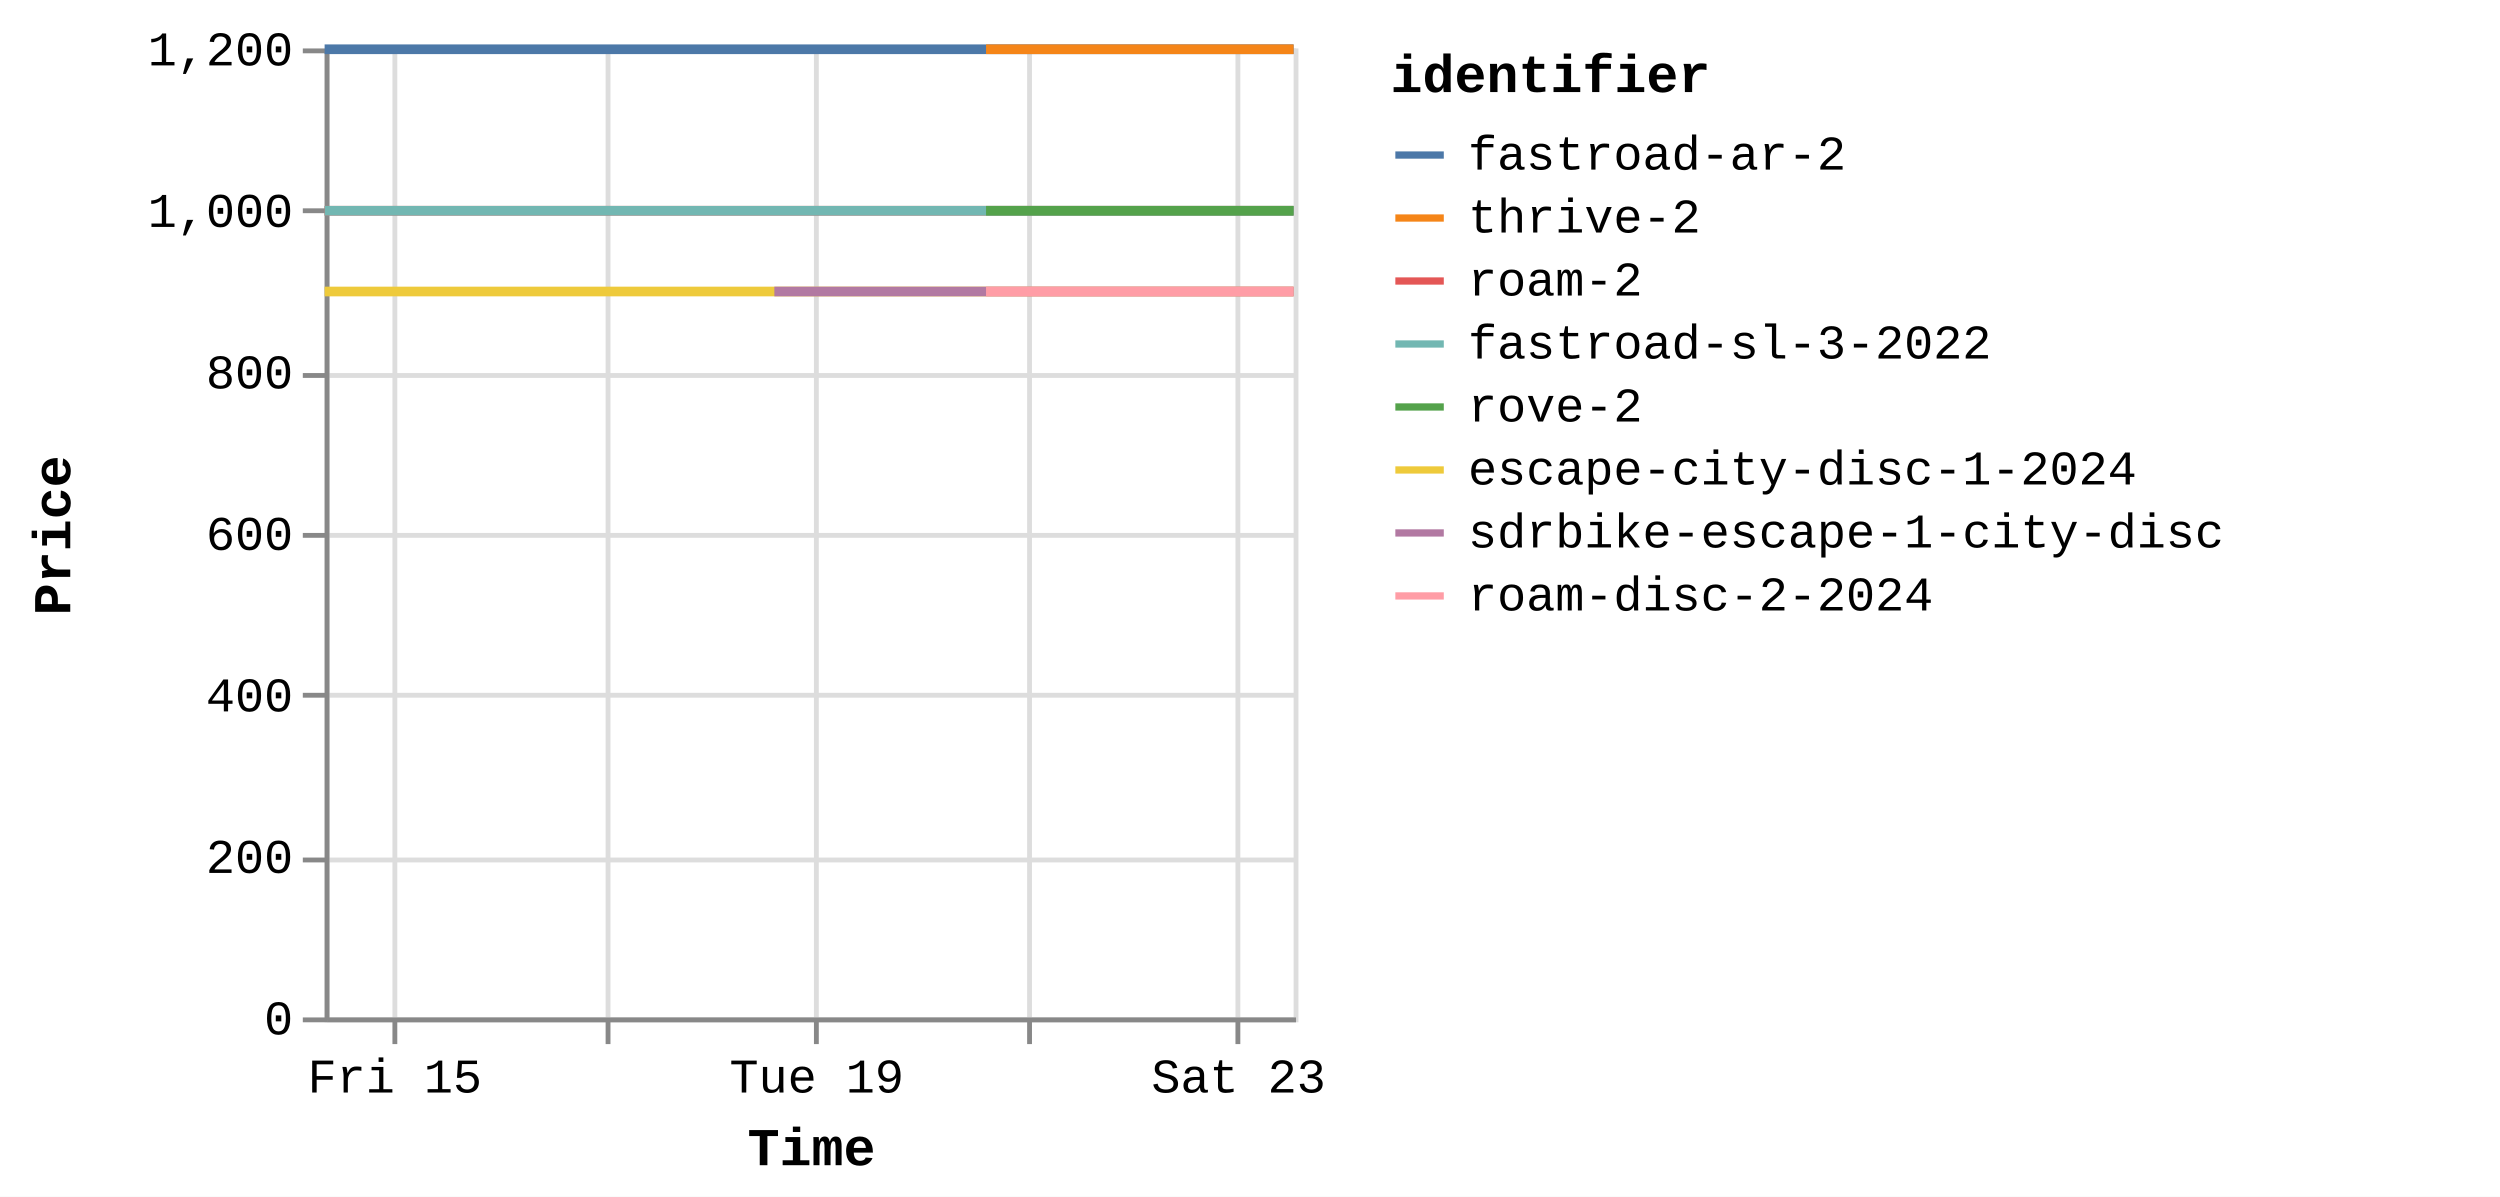
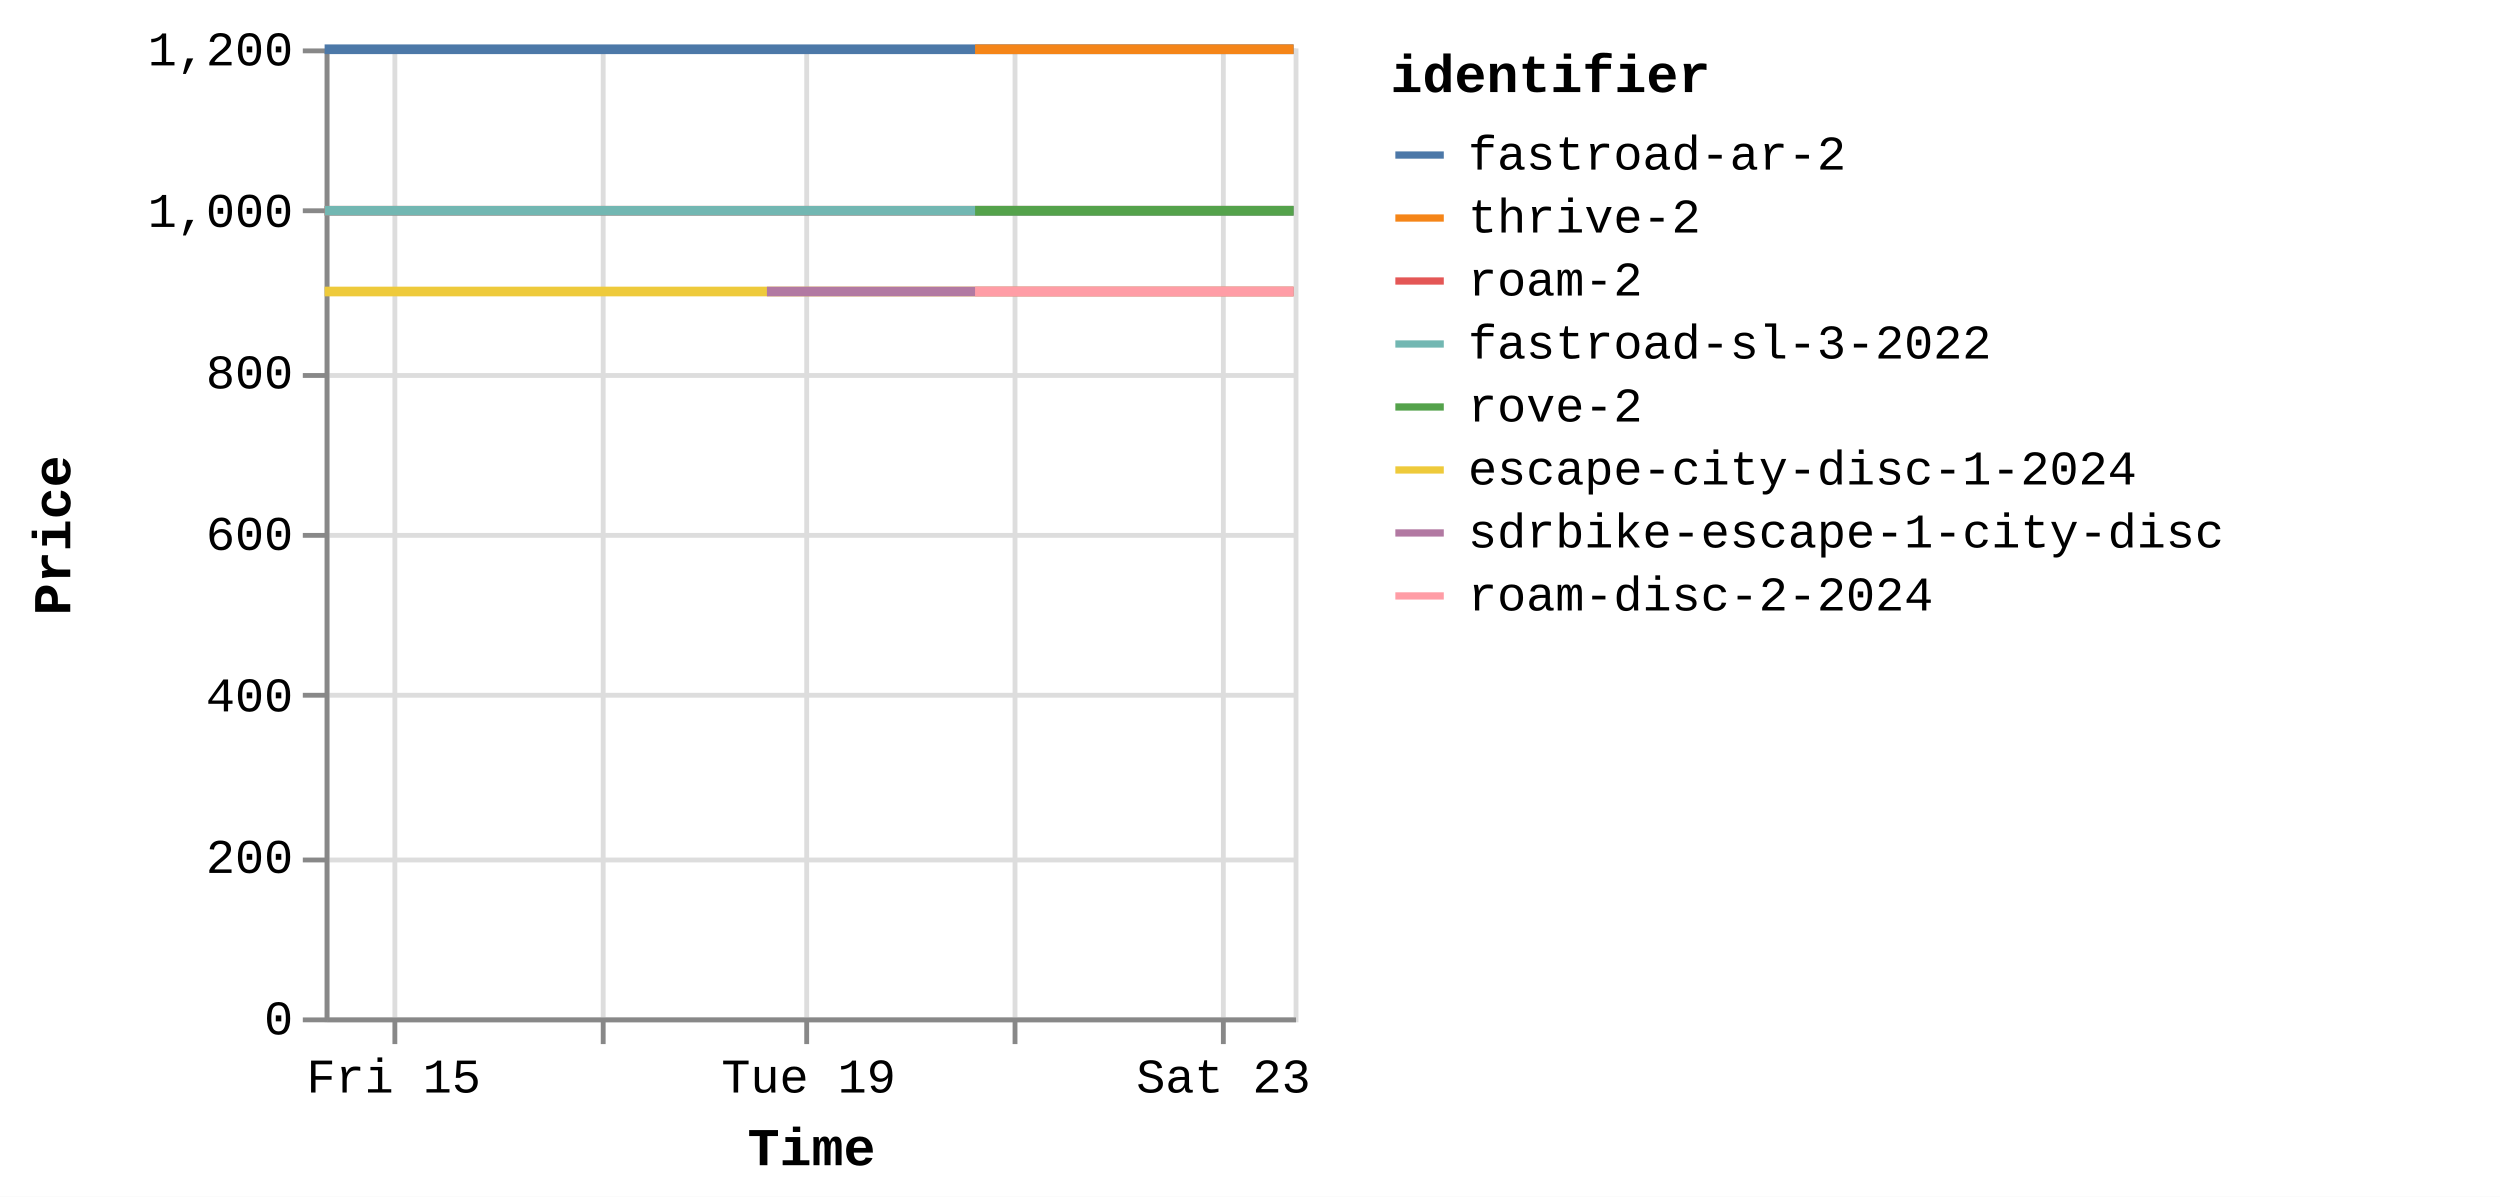
<svg xmlns="http://www.w3.org/2000/svg" version="1.1" class="marks" width="516" height="247" viewBox="0 0 516 247">
  <rect width="516" height="247" fill="white" />
  <g fill="none" stroke-miterlimit="10" transform="translate(67,10)">
    <g class="mark-group role-frame root" role="graphics-object" aria-roledescription="group mark container">
      <g transform="translate(0,0)">
        <path class="background" aria-hidden="true" d="M0.5,0.5h200v200h-200Z" stroke="#ddd" />
        <g>
          <g class="mark-group role-axis" aria-hidden="true">
            <g transform="translate(0.5,200.5)">
              <path class="background" aria-hidden="true" d="M0,0h0v0h0Z" pointer-events="none" />
              <g>
                <g class="mark-rule role-axis-grid" pointer-events="none">
                  <line transform="translate(14,-200)" x2="0" y2="200" stroke="#ddd" stroke-width="1" opacity="1" />
-                   <line transform="translate(58,-200)" x2="0" y2="200" stroke="#ddd" stroke-width="1" opacity="1" />
-                   <line transform="translate(101,-200)" x2="0" y2="200" stroke="#ddd" stroke-width="1" opacity="1" />
-                   <line transform="translate(145,-200)" x2="0" y2="200" stroke="#ddd" stroke-width="1" opacity="1" />
-                   <line transform="translate(188,-200)" x2="0" y2="200" stroke="#ddd" stroke-width="1" opacity="1" />
+                   <line transform="translate(57,-200)" x2="0" y2="200" stroke="#ddd" stroke-width="1" opacity="1" />
+                   <line transform="translate(99,-200)" x2="0" y2="200" stroke="#ddd" stroke-width="1" opacity="1" />
+                   <line transform="translate(142,-200)" x2="0" y2="200" stroke="#ddd" stroke-width="1" opacity="1" />
+                   <line transform="translate(185,-200)" x2="0" y2="200" stroke="#ddd" stroke-width="1" opacity="1" />
                </g>
              </g>
              <path class="foreground" aria-hidden="true" d="" pointer-events="none" display="none" />
            </g>
          </g>
          <g class="mark-group role-axis" aria-hidden="true">
            <g transform="translate(0.5,0.5)">
              <path class="background" aria-hidden="true" d="M0,0h0v0h0Z" pointer-events="none" />
              <g>
                <g class="mark-rule role-axis-grid" pointer-events="none">
                  <line transform="translate(0,200)" x2="200" y2="0" stroke="#ddd" stroke-width="1" opacity="1" />
                  <line transform="translate(0,167)" x2="200" y2="0" stroke="#ddd" stroke-width="1" opacity="1" />
                  <line transform="translate(0,133)" x2="200" y2="0" stroke="#ddd" stroke-width="1" opacity="1" />
                  <line transform="translate(0,100)" x2="200" y2="0" stroke="#ddd" stroke-width="1" opacity="1" />
                  <line transform="translate(0,67)" x2="200" y2="0" stroke="#ddd" stroke-width="1" opacity="1" />
                  <line transform="translate(0,33)" x2="200" y2="0" stroke="#ddd" stroke-width="1" opacity="1" />
                  <line transform="translate(0,0)" x2="200" y2="0" stroke="#ddd" stroke-width="1" opacity="1" />
                </g>
              </g>
              <path class="foreground" aria-hidden="true" d="" pointer-events="none" display="none" />
            </g>
          </g>
-           <g class="mark-group role-axis" role="graphics-symbol" aria-roledescription="axis" aria-label="X-axis titled 'Time' for a time scale with values from Thursday, 14 August 2025, 8:34:48 AM to Saturday, 23 August 2025, 1:04:14 PM">
+           <g class="mark-group role-axis" role="graphics-symbol" aria-roledescription="axis" aria-label="X-axis titled 'Time' for a time scale with values from Thursday, 14 August 2025, 8:34:48 AM to Saturday, 23 August 2025, 4:47:25 PM">
            <g transform="translate(0.5,200.5)">
              <path class="background" aria-hidden="true" d="M0,0h0v0h0Z" pointer-events="none" />
              <g>
                <g class="mark-rule role-axis-tick" pointer-events="none">
                  <line transform="translate(14,0)" x2="0" y2="5" stroke="#888" stroke-width="1" opacity="1" />
-                   <line transform="translate(58,0)" x2="0" y2="5" stroke="#888" stroke-width="1" opacity="1" />
-                   <line transform="translate(101,0)" x2="0" y2="5" stroke="#888" stroke-width="1" opacity="1" />
-                   <line transform="translate(145,0)" x2="0" y2="5" stroke="#888" stroke-width="1" opacity="1" />
-                   <line transform="translate(188,0)" x2="0" y2="5" stroke="#888" stroke-width="1" opacity="1" />
+                   <line transform="translate(57,0)" x2="0" y2="5" stroke="#888" stroke-width="1" opacity="1" />
+                   <line transform="translate(99,0)" x2="0" y2="5" stroke="#888" stroke-width="1" opacity="1" />
+                   <line transform="translate(142,0)" x2="0" y2="5" stroke="#888" stroke-width="1" opacity="1" />
+                   <line transform="translate(185,0)" x2="0" y2="5" stroke="#888" stroke-width="1" opacity="1" />
                </g>
                <g class="mark-text role-axis-label" pointer-events="none">
-                   <text text-anchor="middle" transform="translate(13.98681,15)" font-family="Liberation Mono" font-size="10px" fill="#000" opacity="1">Fri 15</text>
-                   <text text-anchor="middle" transform="translate(57.52611,15)" font-family="Liberation Mono" font-size="10px" fill="#000" opacity="0">Aug 17</text>
-                   <text text-anchor="middle" transform="translate(101.0654,15)" font-family="Liberation Mono" font-size="10px" fill="#000" opacity="1">Tue 19</text>
-                   <text text-anchor="middle" transform="translate(144.6047,15)" font-family="Liberation Mono" font-size="10px" fill="#000" opacity="0">Thu 21</text>
-                   <text text-anchor="middle" transform="translate(188.144,15)" font-family="Liberation Mono" font-size="10px" fill="#000" opacity="1">Sat 23</text>
+                   <text text-anchor="middle" transform="translate(13.75477,15)" font-family="Liberation Mono" font-size="10px" fill="#000" opacity="1">Fri 15</text>
+                   <text text-anchor="middle" transform="translate(56.57174,15)" font-family="Liberation Mono" font-size="10px" fill="#000" opacity="0">Aug 17</text>
+                   <text text-anchor="middle" transform="translate(99.38872,15)" font-family="Liberation Mono" font-size="10px" fill="#000" opacity="1">Tue 19</text>
+                   <text text-anchor="middle" transform="translate(142.2057,15)" font-family="Liberation Mono" font-size="10px" fill="#000" opacity="0">Thu 21</text>
+                   <text text-anchor="middle" transform="translate(185.0227,15)" font-family="Liberation Mono" font-size="10px" fill="#000" opacity="1">Sat 23</text>
                </g>
                <g class="mark-rule role-axis-domain" pointer-events="none">
                  <line transform="translate(0,0)" x2="200" y2="0" stroke="#888" stroke-width="1" opacity="1" />
                </g>
                <g class="mark-text role-axis-title" pointer-events="none">
                  <text text-anchor="middle" transform="translate(100,30)" font-family="Liberation Mono" font-size="11px" font-weight="bold" fill="#000" opacity="1">Time</text>
                </g>
              </g>
              <path class="foreground" aria-hidden="true" d="" pointer-events="none" display="none" />
            </g>
          </g>
          <g class="mark-group role-axis" role="graphics-symbol" aria-roledescription="axis" aria-label="Y-axis titled 'Price' for a linear scale with values from 0 to 1,200">
            <g transform="translate(0.5,0.5)">
              <path class="background" aria-hidden="true" d="M0,0h0v0h0Z" pointer-events="none" />
              <g>
                <g class="mark-rule role-axis-tick" pointer-events="none">
                  <line transform="translate(0,200)" x2="-5" y2="0" stroke="#888" stroke-width="1" opacity="1" />
                  <line transform="translate(0,167)" x2="-5" y2="0" stroke="#888" stroke-width="1" opacity="1" />
                  <line transform="translate(0,133)" x2="-5" y2="0" stroke="#888" stroke-width="1" opacity="1" />
                  <line transform="translate(0,100)" x2="-5" y2="0" stroke="#888" stroke-width="1" opacity="1" />
                  <line transform="translate(0,67)" x2="-5" y2="0" stroke="#888" stroke-width="1" opacity="1" />
                  <line transform="translate(0,33)" x2="-5" y2="0" stroke="#888" stroke-width="1" opacity="1" />
                  <line transform="translate(0,0)" x2="-5" y2="0" stroke="#888" stroke-width="1" opacity="1" />
                </g>
                <g class="mark-text role-axis-label" pointer-events="none">
                  <text text-anchor="end" transform="translate(-7,203)" font-family="Liberation Mono" font-size="10px" fill="#000" opacity="1">0</text>
                  <text text-anchor="end" transform="translate(-7,169.6667)" font-family="Liberation Mono" font-size="10px" fill="#000" opacity="1">200</text>
                  <text text-anchor="end" transform="translate(-7,136.3333)" font-family="Liberation Mono" font-size="10px" fill="#000" opacity="1">400</text>
                  <text text-anchor="end" transform="translate(-7,103)" font-family="Liberation Mono" font-size="10px" fill="#000" opacity="1">600</text>
                  <text text-anchor="end" transform="translate(-7,69.66667)" font-family="Liberation Mono" font-size="10px" fill="#000" opacity="1">800</text>
                  <text text-anchor="end" transform="translate(-7,36.33333)" font-family="Liberation Mono" font-size="10px" fill="#000" opacity="1">1,000</text>
                  <text text-anchor="end" transform="translate(-7,3)" font-family="Liberation Mono" font-size="10px" fill="#000" opacity="1">1,200</text>
                </g>
                <g class="mark-rule role-axis-domain" pointer-events="none">
                  <line transform="translate(0,200)" x2="0" y2="-200" stroke="#888" stroke-width="1" opacity="1" />
                </g>
                <g class="mark-text role-axis-title" pointer-events="none">
                  <text text-anchor="middle" transform="translate(-51,100) rotate(-90) translate(0,-2)" font-family="Liberation Mono" font-size="11px" font-weight="bold" fill="#000" opacity="1">Price</text>
                </g>
              </g>
              <path class="foreground" aria-hidden="true" d="" pointer-events="none" display="none" />
            </g>
          </g>
          <g class="mark-group role-scope pathgroup" role="graphics-object" aria-roledescription="group mark container">
            <g transform="translate(0,0)">
              <path class="background" aria-hidden="true" d="M0,0h200v200h-200Z" />
              <g>
                <g class="mark-line role-mark marks" role="graphics-object" aria-roledescription="line mark container">
-                   <path aria-label="Time: Aug 14, 2025; Price: 899; identifier: escape-city-disc-1-2024" role="graphics-symbol" aria-roledescription="line mark" d="M0,50.167L0.181,50.167L0.324,50.167L4.337,50.167L7.527,50.167L11.106,50.167L18.448,50.167L22.053,50.167L26.035,50.167L29.3,50.167L32.861,50.167L40.148,50.167L43.796,50.167L47.66,50.167L51.028,50.167L54.597,50.167L62.001,50.167L65.558,50.167L69.44,50.167L72.813,50.167L76.395,50.167L83.832,50.167L87.407,50.167L91.418,50.167L92.825,50.167L94.653,50.167L98.144,50.167L105.437,50.167L109.121,50.167L112.988,50.167L116.365,50.167L119.905,50.167L127.214,50.167L130.863,50.167L134.888,50.167L136.515,50.167L138.127,50.167L141.7,50.167L148.97,50.167L152.649,50.167L156.533,50.167L159.911,50.167L163.458,50.167L170.746,50.167L174.413,50.167L178.294,50.167L181.658,50.167L185.216,50.167L192.499,50.167L196.148,50.167L199.996,50.167" stroke="#eeca3b" stroke-width="2" />
-                 </g>
-               </g>
-               <path class="foreground" aria-hidden="true" d="" display="none" />
-             </g>
-             <g transform="translate(0,0)">
-               <path class="background" aria-hidden="true" d="M0,0h200v200h-200Z" />
-               <g>
-                 <g class="mark-line role-mark marks" role="graphics-object" aria-roledescription="line mark container">
-                   <path aria-label="Time: Aug 14, 2025; Price: 999; identifier: roam-2" role="graphics-symbol" aria-roledescription="line mark" d="M0,33.5L0.181,33.5L0.324,33.5L4.338,33.5L7.528,33.5L11.106,33.5L18.449,33.5L22.054,33.5L26.035,33.5L29.301,33.5L32.862,33.5L40.148,33.5L43.796,33.5L47.661,33.5L51.028,33.5L54.632,33.5L62.001,33.5L65.558,33.5L69.441,33.5L72.814,33.5L76.396,33.5L83.833,33.5L87.408,33.5L91.418,33.5L92.826,33.5L94.653,33.5L98.144,33.5L105.437,33.5L109.122,33.5L112.989,33.5L116.366,33.5L119.906,33.5L127.214,33.5L130.864,33.5L134.888,33.5L136.516,33.5L138.128,33.5L141.701,33.5L148.971,33.5L152.65,33.5L156.535,33.5L159.912,33.5L163.46,33.5L170.747,33.5L174.414,33.5L178.295,33.5L181.659,33.5L185.217,33.5L192.5,33.5L196.149,33.5L199.997,33.5" stroke="#e45756" stroke-width="2" />
-                 </g>
-               </g>
-               <path class="foreground" aria-hidden="true" d="" display="none" />
-             </g>
-             <g transform="translate(0,0)">
-               <path class="background" aria-hidden="true" d="M0,0h200v200h-200Z" />
-               <g>
-                 <g class="mark-line role-mark marks" role="graphics-object" aria-roledescription="line mark container">
-                   <path aria-label="Time: Aug 14, 2025; Price: 999; identifier: fastroad-sl-3-2022" role="graphics-symbol" aria-roledescription="line mark" d="M0.001,33.5L0.182,33.5L0.324,33.5L4.338,33.5L7.528,33.5L11.107,33.5L18.449,33.5L22.055,33.5L26.036,33.5L29.301,33.5L32.862,33.5L40.149,33.5L43.797,33.5L47.661,33.5L51.029,33.5L54.632,33.5L62.002,33.5L65.559,33.5L69.441,33.5L72.814,33.5L76.396,33.5L83.833,33.5L87.408,33.5L91.419,33.5L92.826,33.5L94.654,33.5L98.145,33.5L105.438,33.5L109.122,33.5L112.989,33.5L116.366,33.5L119.907,33.5L127.215,33.5L130.864,33.5L134.889,33.5L136.517,33.5L138.129,33.5L141.702,33.5L148.971,33.5L152.651,33.5L156.535,33.5L159.912,33.5L163.46,33.5L170.747,33.5L174.414,33.5L178.296,33.5L181.659,33.5L185.218,33.5L192.501,33.5L196.15,33.5L199.998,33.5" stroke="#72b7b2" stroke-width="2" />
-                 </g>
-               </g>
-               <path class="foreground" aria-hidden="true" d="" display="none" />
-             </g>
-             <g transform="translate(0,0)">
-               <path class="background" aria-hidden="true" d="M0,0h200v200h-200Z" />
-               <g>
-                 <g class="mark-line role-mark marks" role="graphics-object" aria-roledescription="line mark container">
-                   <path aria-label="Time: Aug 14, 2025; Price: 1199; identifier: fastroad-ar-2" role="graphics-symbol" aria-roledescription="line mark" d="M0.001,0.167L0.182,0.167L0.325,0.167L4.339,0.167L7.529,0.167L11.107,0.167L18.45,0.167L22.055,0.167L26.036,0.167L29.302,0.167L32.863,0.167L40.149,0.167L43.797,0.167L47.662,0.167L51.029,0.167L54.65,0.167L62.002,0.167L65.559,0.167L69.441,0.167L72.815,0.167L76.397,0.167L83.834,0.167L87.409,0.167L91.419,0.167L92.827,0.167L94.654,0.167L98.145,0.167L105.438,0.167L109.123,0.167L112.99,0.167L116.367,0.167L119.907,0.167L127.215,0.167L130.864,0.167L134.889,0.167L136.517,0.167L138.129,0.167L141.703,0.167L148.972,0.167L152.651,0.167L156.536,0.167L159.913,0.167L163.46,0.167L170.747,0.167L174.415,0.167L178.296,0.167L181.66,0.167L185.218,0.167L192.501,0.167L196.15,0.167L199.998,0.167" stroke="#4c78a8" stroke-width="2" />
-                 </g>
-               </g>
-               <path class="foreground" aria-hidden="true" d="" display="none" />
-             </g>
-             <g transform="translate(0,0)">
-               <path class="background" aria-hidden="true" d="M0,0h200v200h-200Z" />
-               <g>
-                 <g class="mark-line role-mark marks" role="graphics-object" aria-roledescription="line mark container">
-                   <path aria-label="Time: Aug 18, 2025; Price: 899; identifier: sdrbike-escape-1-city-disc" role="graphics-symbol" aria-roledescription="line mark" d="M92.827,50.167L94.655,50.167L98.146,50.167L105.439,50.167L109.123,50.167L112.99,50.167L116.368,50.167L119.908,50.167L127.216,50.167L130.865,50.167L134.89,50.167L136.518,50.167L138.13,50.167L141.703,50.167L148.972,50.167L152.652,50.167L156.536,50.167L159.913,50.167L163.461,50.167L170.748,50.167L174.416,50.167L178.297,50.167L181.661,50.167L185.219,50.167L192.502,50.167L196.151,50.167L199.999,50.167" stroke="#b279a2" stroke-width="2" />
-                 </g>
-               </g>
-               <path class="foreground" aria-hidden="true" d="" display="none" />
-             </g>
-             <g transform="translate(0,0)">
-               <path class="background" aria-hidden="true" d="M0,0h200v200h-200Z" />
-               <g>
-                 <g class="mark-line role-mark marks" role="graphics-object" aria-roledescription="line mark container">
-                   <path aria-label="Time: Aug 20, 2025; Price: 899; identifier: roam-disc-2-2024" role="graphics-symbol" aria-roledescription="line mark" d="M136.516,50.167L138.128,50.167L141.701,50.167L148.971,50.167L152.65,50.167L156.534,50.167L159.911,50.167L163.459,50.167L170.746,50.167L174.413,50.167L178.295,50.167L181.659,50.167L185.217,50.167L192.5,50.167L196.148,50.167L199.997,50.167" stroke="#ff9da6" stroke-width="2" />
-                 </g>
-               </g>
-               <path class="foreground" aria-hidden="true" d="" display="none" />
-             </g>
-             <g transform="translate(0,0)">
-               <path class="background" aria-hidden="true" d="M0,0h200v200h-200Z" />
-               <g>
-                 <g class="mark-line role-mark marks" role="graphics-object" aria-roledescription="line mark container">
-                   <path aria-label="Time: Aug 20, 2025; Price: 1199; identifier: thrive-2" role="graphics-symbol" aria-roledescription="line mark" d="M136.519,0.167L138.131,0.167L141.704,0.167L148.973,0.167L152.653,0.167L156.537,0.167L159.914,0.167L163.462,0.167L170.749,0.167L174.416,0.167L178.298,0.167L181.661,0.167L185.219,0.167L192.503,0.167L196.152,0.167L200,0.167" stroke="#f58518" stroke-width="2" />
-                 </g>
-               </g>
-               <path class="foreground" aria-hidden="true" d="" display="none" />
-             </g>
-             <g transform="translate(0,0)">
-               <path class="background" aria-hidden="true" d="M0,0h200v200h-200Z" />
-               <g>
-                 <g class="mark-line role-mark marks" role="graphics-object" aria-roledescription="line mark container">
-                   <path aria-label="Time: Aug 20, 2025; Price: 999; identifier: rove-2" role="graphics-symbol" aria-roledescription="line mark" d="M136.519,33.5L138.131,33.5L141.705,33.5L148.973,33.5L152.653,33.5L156.537,33.5L159.914,33.5L163.462,33.5L170.749,33.5L174.417,33.5L178.298,33.5L181.661,33.5L185.22,33.5L192.503,33.5L196.152,33.5L200,33.5" stroke="#54a24b" stroke-width="2" />
+                   <path aria-label="Time: Aug 14, 2025; Price: 899; identifier: escape-city-disc-1-2024" role="graphics-symbol" aria-roledescription="line mark" d="M0,50.167L0.178,50.167L0.318,50.167L4.265,50.167L7.402,50.167L10.922,50.167L18.142,50.167L21.688,50.167L25.603,50.167L28.814,50.167L32.316,50.167L39.482,50.167L43.069,50.167L46.869,50.167L50.181,50.167L53.692,50.167L60.972,50.167L64.47,50.167L68.288,50.167L71.605,50.167L75.128,50.167L82.441,50.167L85.957,50.167L89.901,50.167L91.285,50.167L93.083,50.167L96.516,50.167L103.688,50.167L107.311,50.167L111.113,50.167L114.435,50.167L117.916,50.167L125.103,50.167L128.692,50.167L132.65,50.167L134.25,50.167L135.835,50.167L139.349,50.167L146.499,50.167L150.117,50.167L153.937,50.167L157.258,50.167L160.746,50.167L167.913,50.167L171.519,50.167L175.336,50.167L178.644,50.167L182.144,50.167L189.305,50.167L192.894,50.167L196.678,50.167L199.996,50.167" stroke="#eeca3b" stroke-width="2" />
+                 </g>
+               </g>
+               <path class="foreground" aria-hidden="true" d="" display="none" />
+             </g>
+             <g transform="translate(0,0)">
+               <path class="background" aria-hidden="true" d="M0,0h200v200h-200Z" />
+               <g>
+                 <g class="mark-line role-mark marks" role="graphics-object" aria-roledescription="line mark container">
+                   <path aria-label="Time: Aug 14, 2025; Price: 999; identifier: roam-2" role="graphics-symbol" aria-roledescription="line mark" d="M0,33.5L0.178,33.5L0.319,33.5L4.266,33.5L7.403,33.5L10.922,33.5L18.143,33.5L21.688,33.5L25.603,33.5L28.815,33.5L32.317,33.5L39.482,33.5L43.07,33.5L46.87,33.5L50.182,33.5L53.726,33.5L60.973,33.5L64.471,33.5L68.289,33.5L71.606,33.5L75.128,33.5L82.442,33.5L85.958,33.5L89.901,33.5L91.286,33.5L93.083,33.5L96.516,33.5L103.688,33.5L107.312,33.5L111.114,33.5L114.435,33.5L117.917,33.5L125.104,33.5L128.692,33.5L132.65,33.5L134.251,33.5L135.836,33.5L139.35,33.5L146.5,33.5L150.118,33.5L153.938,33.5L157.259,33.5L160.748,33.5L167.914,33.5L171.52,33.5L175.337,33.5L178.645,33.5L182.144,33.5L189.307,33.5L192.895,33.5L196.679,33.5L199.997,33.5" stroke="#e45756" stroke-width="2" />
+                 </g>
+               </g>
+               <path class="foreground" aria-hidden="true" d="" display="none" />
+             </g>
+             <g transform="translate(0,0)">
+               <path class="background" aria-hidden="true" d="M0,0h200v200h-200Z" />
+               <g>
+                 <g class="mark-line role-mark marks" role="graphics-object" aria-roledescription="line mark container">
+                   <path aria-label="Time: Aug 14, 2025; Price: 999; identifier: fastroad-sl-3-2022" role="graphics-symbol" aria-roledescription="line mark" d="M0.001,33.5L0.179,33.5L0.319,33.5L4.266,33.5L7.404,33.5L10.923,33.5L18.143,33.5L21.689,33.5L25.604,33.5L28.815,33.5L32.317,33.5L39.483,33.5L43.07,33.5L46.87,33.5L50.182,33.5L53.726,33.5L60.973,33.5L64.471,33.5L68.289,33.5L71.606,33.5L75.129,33.5L82.443,33.5L85.958,33.5L89.902,33.5L91.286,33.5L93.084,33.5L96.516,33.5L103.689,33.5L107.312,33.5L111.115,33.5L114.436,33.5L117.917,33.5L125.104,33.5L128.693,33.5L132.651,33.5L134.252,33.5L135.837,33.5L139.351,33.5L146.5,33.5L150.118,33.5L153.938,33.5L157.259,33.5L160.748,33.5L167.914,33.5L171.521,33.5L175.338,33.5L178.646,33.5L182.145,33.5L189.307,33.5L192.895,33.5L196.68,33.5L199.998,33.5" stroke="#72b7b2" stroke-width="2" />
+                 </g>
+               </g>
+               <path class="foreground" aria-hidden="true" d="" display="none" />
+             </g>
+             <g transform="translate(0,0)">
+               <path class="background" aria-hidden="true" d="M0,0h200v200h-200Z" />
+               <g>
+                 <g class="mark-line role-mark marks" role="graphics-object" aria-roledescription="line mark container">
+                   <path aria-label="Time: Aug 14, 2025; Price: 1199; identifier: fastroad-ar-2" role="graphics-symbol" aria-roledescription="line mark" d="M0.001,0.167L0.179,0.167L0.32,0.167L4.267,0.167L7.404,0.167L10.923,0.167L18.144,0.167L21.689,0.167L25.604,0.167L28.816,0.167L32.318,0.167L39.483,0.167L43.071,0.167L46.871,0.167L50.183,0.167L53.743,0.167L60.974,0.167L64.472,0.167L68.289,0.167L71.607,0.167L75.129,0.167L82.443,0.167L85.959,0.167L89.902,0.167L91.287,0.167L93.084,0.167L96.517,0.167L103.689,0.167L107.313,0.167L111.115,0.167L114.436,0.167L117.918,0.167L125.105,0.167L128.693,0.167L132.651,0.167L134.253,0.167L135.838,0.167L139.352,0.167L146.5,0.167L150.119,0.167L153.939,0.167L157.26,0.167L160.748,0.167L167.915,0.167L171.521,0.167L175.338,0.167L178.646,0.167L182.145,0.167L189.308,0.167L192.896,0.167L196.68,0.167L199.998,0.167" stroke="#4c78a8" stroke-width="2" />
+                 </g>
+               </g>
+               <path class="foreground" aria-hidden="true" d="" display="none" />
+             </g>
+             <g transform="translate(0,0)">
+               <path class="background" aria-hidden="true" d="M0,0h200v200h-200Z" />
+               <g>
+                 <g class="mark-line role-mark marks" role="graphics-object" aria-roledescription="line mark container">
+                   <path aria-label="Time: Aug 18, 2025; Price: 899; identifier: sdrbike-escape-1-city-disc" role="graphics-symbol" aria-roledescription="line mark" d="M91.287,50.167L93.085,50.167L96.517,50.167L103.69,50.167L107.313,50.167L111.116,50.167L114.437,50.167L117.919,50.167L125.106,50.167L128.694,50.167L132.652,50.167L134.253,50.167L135.838,50.167L139.352,50.167L146.501,50.167L150.119,50.167L153.939,50.167L157.26,50.167L160.749,50.167L167.915,50.167L171.522,50.167L175.339,50.167L178.647,50.167L182.146,50.167L189.308,50.167L192.897,50.167L196.681,50.167L199.999,50.167" stroke="#b279a2" stroke-width="2" />
+                 </g>
+               </g>
+               <path class="foreground" aria-hidden="true" d="" display="none" />
+             </g>
+             <g transform="translate(0,0)">
+               <path class="background" aria-hidden="true" d="M0,0h200v200h-200Z" />
+               <g>
+                 <g class="mark-line role-mark marks" role="graphics-object" aria-roledescription="line mark container">
+                   <path aria-label="Time: Aug 20, 2025; Price: 899; identifier: roam-disc-2-2024" role="graphics-symbol" aria-roledescription="line mark" d="M134.251,50.167L135.836,50.167L139.35,50.167L146.499,50.167L150.117,50.167L153.937,50.167L157.258,50.167L160.747,50.167L167.913,50.167L171.52,50.167L175.337,50.167L178.645,50.167L182.144,50.167L189.306,50.167L192.894,50.167L196.679,50.167L199.997,50.167" stroke="#ff9da6" stroke-width="2" />
+                 </g>
+               </g>
+               <path class="foreground" aria-hidden="true" d="" display="none" />
+             </g>
+             <g transform="translate(0,0)">
+               <path class="background" aria-hidden="true" d="M0,0h200v200h-200Z" />
+               <g>
+                 <g class="mark-line role-mark marks" role="graphics-object" aria-roledescription="line mark container">
+                   <path aria-label="Time: Aug 20, 2025; Price: 1199; identifier: thrive-2" role="graphics-symbol" aria-roledescription="line mark" d="M134.254,0.167L135.839,0.167L139.353,0.167L146.501,0.167L150.12,0.167L153.94,0.167L157.261,0.167L160.75,0.167L167.916,0.167L171.523,0.167L175.34,0.167L178.647,0.167L182.147,0.167L189.309,0.167L192.898,0.167L196.682,0.167L200,0.167" stroke="#f58518" stroke-width="2" />
+                 </g>
+               </g>
+               <path class="foreground" aria-hidden="true" d="" display="none" />
+             </g>
+             <g transform="translate(0,0)">
+               <path class="background" aria-hidden="true" d="M0,0h200v200h-200Z" />
+               <g>
+                 <g class="mark-line role-mark marks" role="graphics-object" aria-roledescription="line mark container">
+                   <path aria-label="Time: Aug 20, 2025; Price: 999; identifier: rove-2" role="graphics-symbol" aria-roledescription="line mark" d="M134.255,33.5L135.839,33.5L139.354,33.5L146.502,33.5L150.121,33.5L153.94,33.5L157.261,33.5L160.75,33.5L167.916,33.5L171.523,33.5L175.34,33.5L178.648,33.5L182.147,33.5L189.31,33.5L192.898,33.5L196.682,33.5L200,33.5" stroke="#54a24b" stroke-width="2" />
                </g>
              </g>
              <path class="foreground" aria-hidden="true" d="" display="none" />
            </g>
          </g>
          <g class="mark-group role-legend" role="graphics-symbol" aria-roledescription="legend" aria-label="Symbol legend titled 'identifier' for stroke color with 8 values: fastroad-ar-2, thrive-2, roam-2, fastroad-sl-3-2022, rove-2, ending with roam-disc-2-2024">
            <g transform="translate(220,0)">
              <path class="background" aria-hidden="true" d="M0,0h224v118h-224Z" pointer-events="none" />
              <g>
                <g class="mark-group role-legend-entry">
                  <g transform="translate(0,16)">
                    <path class="background" aria-hidden="true" d="M0,0h0v0h0Z" pointer-events="none" />
                    <g>
                      <g class="mark-group role-scope" role="graphics-object" aria-roledescription="group mark container">
                        <g transform="translate(0,0)">
                          <path class="background" aria-hidden="true" d="M0,0h224v11h-224Z" pointer-events="none" opacity="1" />
                          <g>
                            <g class="mark-symbol role-legend-symbol" pointer-events="none">
                              <path transform="translate(6,6)" d="M-5,0L5,0" stroke="#4c78a8" stroke-width="1.5" opacity="1" />
                            </g>
                            <g class="mark-text role-legend-label" pointer-events="none">
                              <text text-anchor="start" transform="translate(16,9)" font-family="Liberation Mono" font-size="10px" fill="#000" opacity="1">fastroad-ar-2</text>
                            </g>
                          </g>
                          <path class="foreground" aria-hidden="true" d="" pointer-events="none" display="none" />
                        </g>
                        <g transform="translate(0,13)">
                          <path class="background" aria-hidden="true" d="M0,0h224v11h-224Z" pointer-events="none" opacity="1" />
                          <g>
                            <g class="mark-symbol role-legend-symbol" pointer-events="none">
                              <path transform="translate(6,6)" d="M-5,0L5,0" stroke="#f58518" stroke-width="1.5" opacity="1" />
                            </g>
                            <g class="mark-text role-legend-label" pointer-events="none">
                              <text text-anchor="start" transform="translate(16,9)" font-family="Liberation Mono" font-size="10px" fill="#000" opacity="1">thrive-2</text>
                            </g>
                          </g>
                          <path class="foreground" aria-hidden="true" d="" pointer-events="none" display="none" />
                        </g>
                        <g transform="translate(0,26)">
                          <path class="background" aria-hidden="true" d="M0,0h224v11h-224Z" pointer-events="none" opacity="1" />
                          <g>
                            <g class="mark-symbol role-legend-symbol" pointer-events="none">
                              <path transform="translate(6,6)" d="M-5,0L5,0" stroke="#e45756" stroke-width="1.5" opacity="1" />
                            </g>
                            <g class="mark-text role-legend-label" pointer-events="none">
                              <text text-anchor="start" transform="translate(16,9)" font-family="Liberation Mono" font-size="10px" fill="#000" opacity="1">roam-2</text>
                            </g>
                          </g>
                          <path class="foreground" aria-hidden="true" d="" pointer-events="none" display="none" />
                        </g>
                        <g transform="translate(0,39)">
                          <path class="background" aria-hidden="true" d="M0,0h224v11h-224Z" pointer-events="none" opacity="1" />
                          <g>
                            <g class="mark-symbol role-legend-symbol" pointer-events="none">
                              <path transform="translate(6,6)" d="M-5,0L5,0" stroke="#72b7b2" stroke-width="1.5" opacity="1" />
                            </g>
                            <g class="mark-text role-legend-label" pointer-events="none">
                              <text text-anchor="start" transform="translate(16,9)" font-family="Liberation Mono" font-size="10px" fill="#000" opacity="1">fastroad-sl-3-2022</text>
                            </g>
                          </g>
                          <path class="foreground" aria-hidden="true" d="" pointer-events="none" display="none" />
                        </g>
                        <g transform="translate(0,52)">
                          <path class="background" aria-hidden="true" d="M0,0h224v11h-224Z" pointer-events="none" opacity="1" />
                          <g>
                            <g class="mark-symbol role-legend-symbol" pointer-events="none">
                              <path transform="translate(6,6)" d="M-5,0L5,0" stroke="#54a24b" stroke-width="1.5" opacity="1" />
                            </g>
                            <g class="mark-text role-legend-label" pointer-events="none">
                              <text text-anchor="start" transform="translate(16,9)" font-family="Liberation Mono" font-size="10px" fill="#000" opacity="1">rove-2</text>
                            </g>
                          </g>
                          <path class="foreground" aria-hidden="true" d="" pointer-events="none" display="none" />
                        </g>
                        <g transform="translate(0,65)">
                          <path class="background" aria-hidden="true" d="M0,0h224v11h-224Z" pointer-events="none" opacity="1" />
                          <g>
                            <g class="mark-symbol role-legend-symbol" pointer-events="none">
                              <path transform="translate(6,6)" d="M-5,0L5,0" stroke="#eeca3b" stroke-width="1.5" opacity="1" />
                            </g>
                            <g class="mark-text role-legend-label" pointer-events="none">
                              <text text-anchor="start" transform="translate(16,9)" font-family="Liberation Mono" font-size="10px" fill="#000" opacity="1">escape-city-disc-1-2024</text>
                            </g>
                          </g>
                          <path class="foreground" aria-hidden="true" d="" pointer-events="none" display="none" />
                        </g>
                        <g transform="translate(0,78)">
                          <path class="background" aria-hidden="true" d="M0,0h224v11h-224Z" pointer-events="none" opacity="1" />
                          <g>
                            <g class="mark-symbol role-legend-symbol" pointer-events="none">
                              <path transform="translate(6,6)" d="M-5,0L5,0" stroke="#b279a2" stroke-width="1.5" opacity="1" />
                            </g>
                            <g class="mark-text role-legend-label" pointer-events="none">
                              <text text-anchor="start" transform="translate(16,9)" font-family="Liberation Mono" font-size="10px" fill="#000" opacity="1">sdrbike-escape-1-city-disc</text>
                            </g>
                          </g>
                          <path class="foreground" aria-hidden="true" d="" pointer-events="none" display="none" />
                        </g>
                        <g transform="translate(0,91)">
                          <path class="background" aria-hidden="true" d="M0,0h224v11h-224Z" pointer-events="none" opacity="1" />
                          <g>
                            <g class="mark-symbol role-legend-symbol" pointer-events="none">
                              <path transform="translate(6,6)" d="M-5,0L5,0" stroke="#ff9da6" stroke-width="1.5" opacity="1" />
                            </g>
                            <g class="mark-text role-legend-label" pointer-events="none">
                              <text text-anchor="start" transform="translate(16,9)" font-family="Liberation Mono" font-size="10px" fill="#000" opacity="1">roam-disc-2-2024</text>
                            </g>
                          </g>
                          <path class="foreground" aria-hidden="true" d="" pointer-events="none" display="none" />
                        </g>
                      </g>
                    </g>
                    <path class="foreground" aria-hidden="true" d="" pointer-events="none" display="none" />
                  </g>
                </g>
                <g class="mark-text role-legend-title" pointer-events="none">
                  <text text-anchor="start" transform="translate(0,9)" font-family="Liberation Mono" font-size="11px" font-weight="bold" fill="#000" opacity="1">identifier</text>
                </g>
              </g>
              <path class="foreground" aria-hidden="true" d="" pointer-events="none" display="none" />
            </g>
          </g>
        </g>
        <path class="foreground" aria-hidden="true" d="" display="none" />
      </g>
    </g>
  </g>
</svg>
